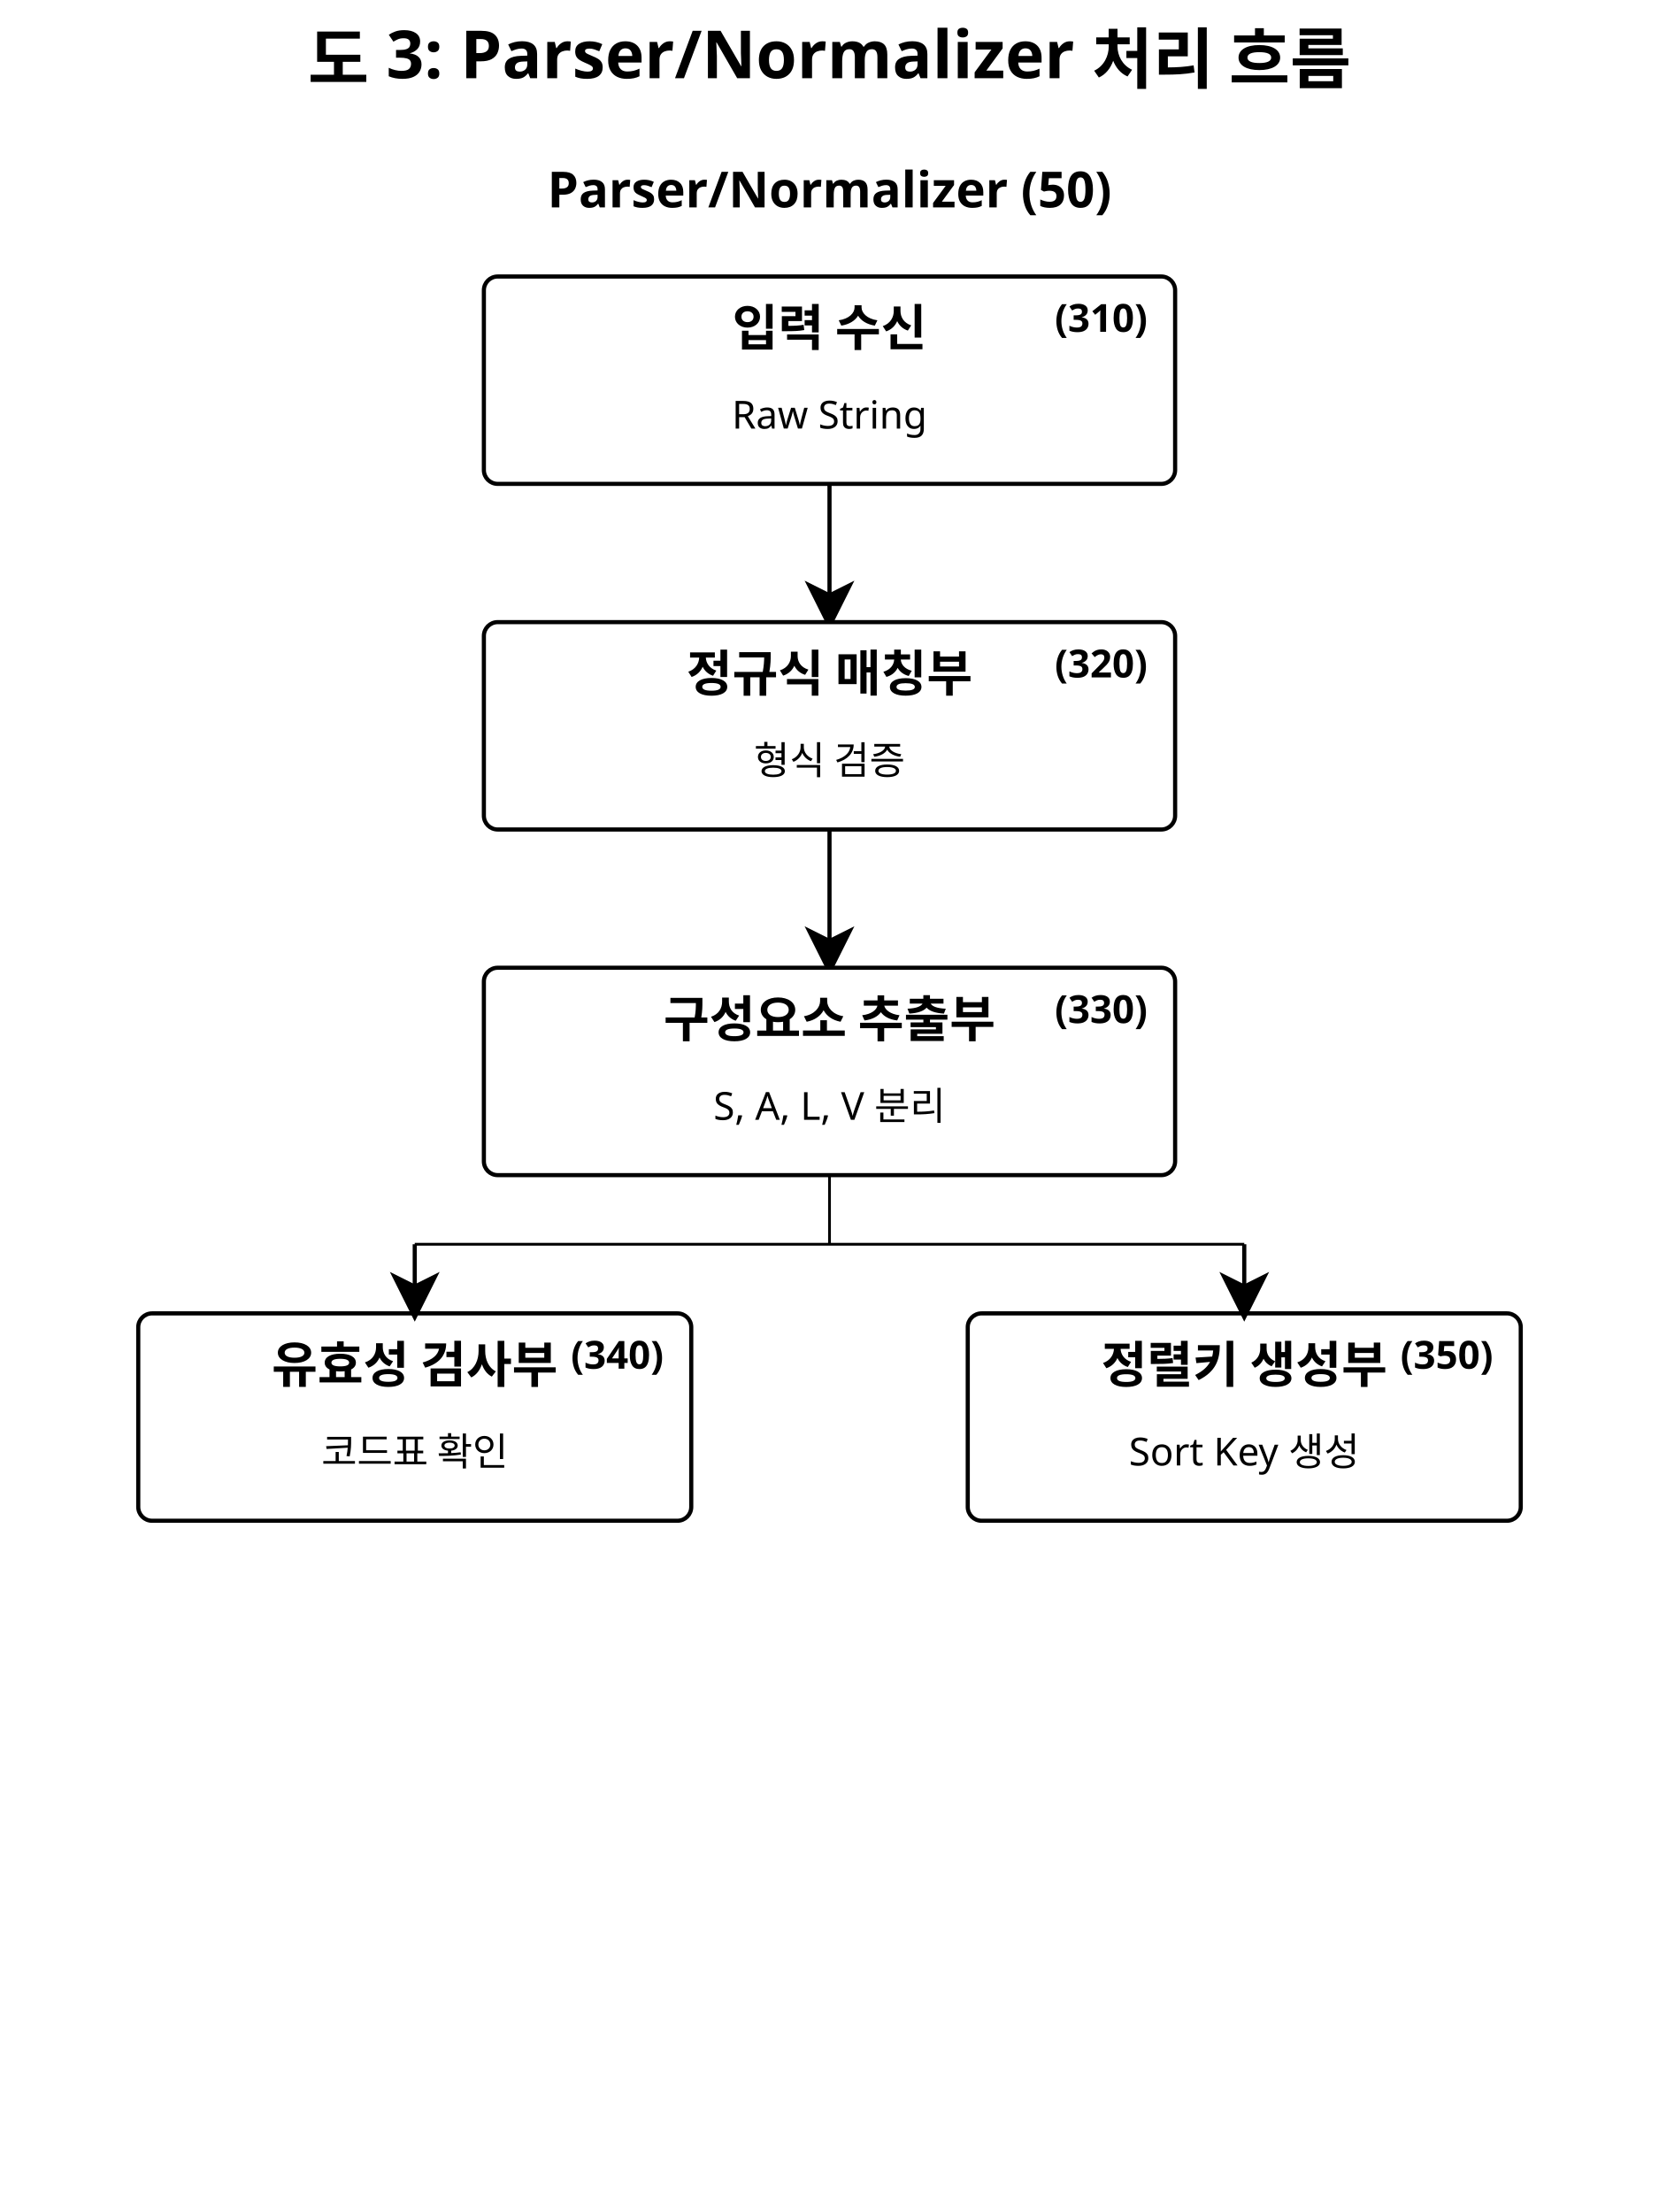
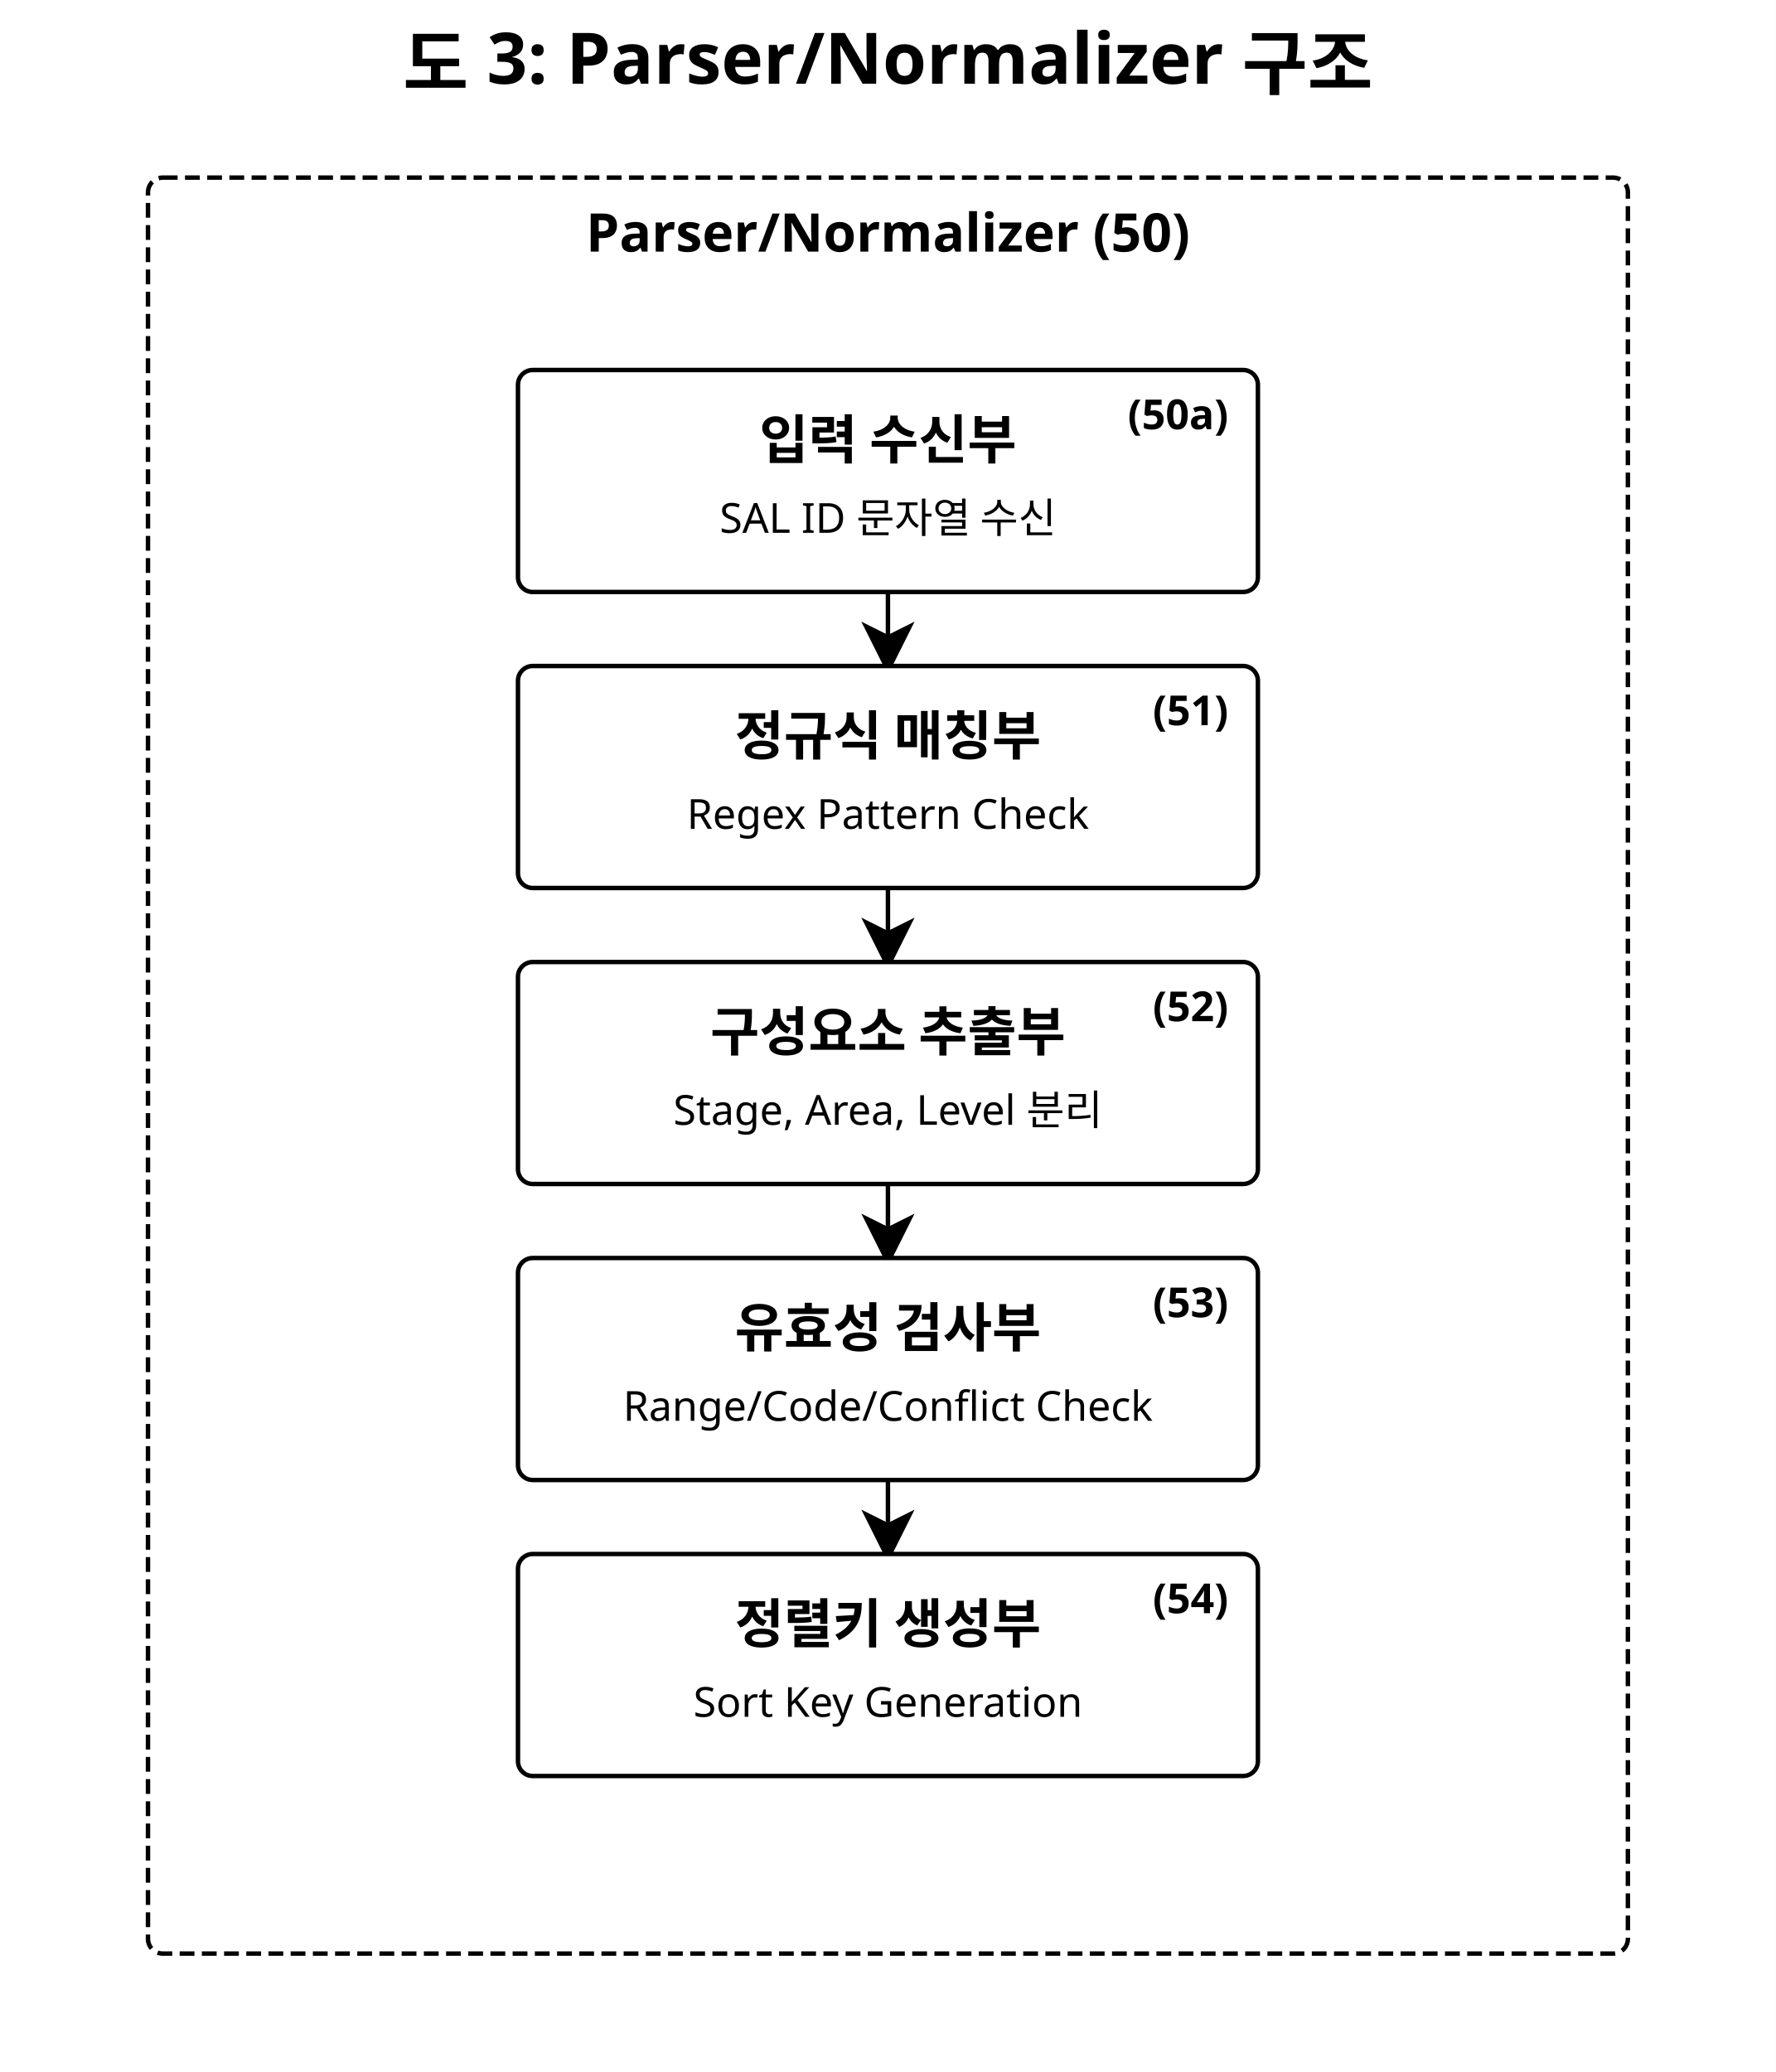
- <svg xmlns="http://www.w3.org/2000/svg" width="1200" height="1600" viewBox="0 0 1200 1600">
+ <svg xmlns="http://www.w3.org/2000/svg" width="1200" height="1400" viewBox="0 0 1200 1400">
  <rect width="100%" height="100%" fill="white" />
  <defs>
    <marker id="arrowhead" markerWidth="12" markerHeight="12" refX="10" refY="6" orient="auto">
      <path d="M0,0 L12,6 L0,12 L3,6 Z" fill="black" />
    </marker>
  </defs>
-   <text x="600" y="60" text-anchor="middle" font-family="Malgun Gothic, AppleGothic, Dotum, sans-serif" font-size="48" font-weight="bold">도 3: Parser/Normalizer 처리 흐름</text>
-   <text x="600.0" y="150" text-anchor="middle" font-family="Malgun Gothic, AppleGothic, Dotum, sans-serif" font-size="36" font-weight="bold">Parser/Normalizer (50)</text>
-   <rect x="350.0" y="200" width="500" height="150" fill="white" stroke="black" stroke-width="3" rx="10" />
-   <text x="600.0" y="250" text-anchor="middle" font-family="Malgun Gothic, AppleGothic, Dotum, sans-serif" font-size="36" font-weight="bold">입력 수신</text>
-   <text x="830.0" y="240" text-anchor="end" font-family="Malgun Gothic, AppleGothic, Dotum, sans-serif" font-size="28" font-weight="bold">(310)</text>
-   <text x="600.0" y="310" text-anchor="middle" font-family="Malgun Gothic, AppleGothic, Dotum, sans-serif" font-size="28" font-weight="normal">Raw String</text>
-   <path d="M 600,350 L 600,450" stroke="black" stroke-width="3" fill="none" marker-end="url(#arrowhead)" />
-   <rect x="350.0" y="450" width="500" height="150" fill="white" stroke="black" stroke-width="3" rx="10" />
-   <text x="600.0" y="500" text-anchor="middle" font-family="Malgun Gothic, AppleGothic, Dotum, sans-serif" font-size="36" font-weight="bold">정규식 매칭부</text>
-   <text x="830.0" y="490" text-anchor="end" font-family="Malgun Gothic, AppleGothic, Dotum, sans-serif" font-size="28" font-weight="bold">(320)</text>
-   <text x="600.0" y="560" text-anchor="middle" font-family="Malgun Gothic, AppleGothic, Dotum, sans-serif" font-size="28" font-weight="normal">형식 검증</text>
-   <path d="M 600,600 L 600,700" stroke="black" stroke-width="3" fill="none" marker-end="url(#arrowhead)" />
-   <rect x="350.0" y="700" width="500" height="150" fill="white" stroke="black" stroke-width="3" rx="10" />
-   <text x="600.0" y="750" text-anchor="middle" font-family="Malgun Gothic, AppleGothic, Dotum, sans-serif" font-size="36" font-weight="bold">구성요소 추출부</text>
-   <text x="830.0" y="740" text-anchor="end" font-family="Malgun Gothic, AppleGothic, Dotum, sans-serif" font-size="28" font-weight="bold">(330)</text>
-   <text x="600.0" y="810" text-anchor="middle" font-family="Malgun Gothic, AppleGothic, Dotum, sans-serif" font-size="28" font-weight="normal">S, A, L, V 분리</text>
-   <path d="M 600,850 L 600,900" stroke="black" stroke-width="2" fill="none" />
-   <path d="M 300,900 L 900,900" stroke="black" stroke-width="2" fill="none" />
-   <rect x="100" y="950" width="400" height="150" fill="white" stroke="black" stroke-width="3" rx="10" />
-   <text x="300.0" y="1000" text-anchor="middle" font-family="Malgun Gothic, AppleGothic, Dotum, sans-serif" font-size="36" font-weight="bold">유효성 검사부</text>
-   <text x="480" y="990" text-anchor="end" font-family="Malgun Gothic, AppleGothic, Dotum, sans-serif" font-size="28" font-weight="bold">(340)</text>
-   <text x="300.0" y="1060" text-anchor="middle" font-family="Malgun Gothic, AppleGothic, Dotum, sans-serif" font-size="28" font-weight="normal">코드표 확인</text>
-   <path d="M 300,900 L 300,950" stroke="black" stroke-width="3" fill="none" marker-end="url(#arrowhead)" />
-   <rect x="700" y="950" width="400" height="150" fill="white" stroke="black" stroke-width="3" rx="10" />
-   <text x="900.0" y="1000" text-anchor="middle" font-family="Malgun Gothic, AppleGothic, Dotum, sans-serif" font-size="36" font-weight="bold">정렬키 생성부</text>
-   <text x="1080" y="990" text-anchor="end" font-family="Malgun Gothic, AppleGothic, Dotum, sans-serif" font-size="28" font-weight="bold">(350)</text>
-   <text x="900.0" y="1060" text-anchor="middle" font-family="Malgun Gothic, AppleGothic, Dotum, sans-serif" font-size="28" font-weight="normal">Sort Key 생성</text>
-   <path d="M 900,900 L 900,950" stroke="black" stroke-width="3" fill="none" marker-end="url(#arrowhead)" />
+   <text x="600" y="60" text-anchor="middle" font-family="Malgun Gothic, AppleGothic, Dotum, sans-serif" font-size="48" font-weight="bold">도 3: Parser/Normalizer 구조</text>
+   <rect x="100" y="120" width="1000" height="1200" fill="white" stroke="black" stroke-width="3" rx="10" stroke-dasharray="10,5" />
+   <text x="600" y="170" text-anchor="middle" font-family="Malgun Gothic, AppleGothic, Dotum, sans-serif" font-size="36" font-weight="bold">Parser/Normalizer (50)</text>
+   <rect x="350" y="250" width="500" height="150" fill="white" stroke="black" stroke-width="3" rx="10" />
+   <text x="600" y="310" text-anchor="middle" font-family="Malgun Gothic, AppleGothic, Dotum, sans-serif" font-size="36" font-weight="bold">입력 수신부</text>
+   <text x="600" y="360" text-anchor="middle" font-family="Malgun Gothic, AppleGothic, Dotum, sans-serif" font-size="28" font-weight="normal">SAL ID 문자열 수신</text>
+   <text x="830" y="290" text-anchor="end" font-family="Malgun Gothic, AppleGothic, Dotum, sans-serif" font-size="28" font-weight="bold">(50a)</text>
+   <path d="M 600,400 L 600,450" stroke="black" stroke-width="3" fill="none" marker-end="url(#arrowhead)" />
+   <rect x="350" y="450" width="500" height="150" fill="white" stroke="black" stroke-width="3" rx="10" />
+   <text x="600" y="510" text-anchor="middle" font-family="Malgun Gothic, AppleGothic, Dotum, sans-serif" font-size="36" font-weight="bold">정규식 매칭부</text>
+   <text x="600" y="560" text-anchor="middle" font-family="Malgun Gothic, AppleGothic, Dotum, sans-serif" font-size="28" font-weight="normal">Regex Pattern Check</text>
+   <text x="830" y="490" text-anchor="end" font-family="Malgun Gothic, AppleGothic, Dotum, sans-serif" font-size="28" font-weight="bold">(51)</text>
+   <path d="M 600,600 L 600,650" stroke="black" stroke-width="3" fill="none" marker-end="url(#arrowhead)" />
+   <rect x="350" y="650" width="500" height="150" fill="white" stroke="black" stroke-width="3" rx="10" />
+   <text x="600" y="710" text-anchor="middle" font-family="Malgun Gothic, AppleGothic, Dotum, sans-serif" font-size="36" font-weight="bold">구성요소 추출부</text>
+   <text x="600" y="760" text-anchor="middle" font-family="Malgun Gothic, AppleGothic, Dotum, sans-serif" font-size="28" font-weight="normal">Stage, Area, Level 분리</text>
+   <text x="830" y="690" text-anchor="end" font-family="Malgun Gothic, AppleGothic, Dotum, sans-serif" font-size="28" font-weight="bold">(52)</text>
+   <path d="M 600,800 L 600,850" stroke="black" stroke-width="3" fill="none" marker-end="url(#arrowhead)" />
+   <rect x="350" y="850" width="500" height="150" fill="white" stroke="black" stroke-width="3" rx="10" />
+   <text x="600" y="910" text-anchor="middle" font-family="Malgun Gothic, AppleGothic, Dotum, sans-serif" font-size="36" font-weight="bold">유효성 검사부</text>
+   <text x="600" y="960" text-anchor="middle" font-family="Malgun Gothic, AppleGothic, Dotum, sans-serif" font-size="28" font-weight="normal">Range/Code/Conflict Check</text>
+   <text x="830" y="890" text-anchor="end" font-family="Malgun Gothic, AppleGothic, Dotum, sans-serif" font-size="28" font-weight="bold">(53)</text>
+   <path d="M 600,1000 L 600,1050" stroke="black" stroke-width="3" fill="none" marker-end="url(#arrowhead)" />
+   <rect x="350" y="1050" width="500" height="150" fill="white" stroke="black" stroke-width="3" rx="10" />
+   <text x="600" y="1110" text-anchor="middle" font-family="Malgun Gothic, AppleGothic, Dotum, sans-serif" font-size="36" font-weight="bold">정렬키 생성부</text>
+   <text x="600" y="1160" text-anchor="middle" font-family="Malgun Gothic, AppleGothic, Dotum, sans-serif" font-size="28" font-weight="normal">Sort Key Generation</text>
+   <text x="830" y="1090" text-anchor="end" font-family="Malgun Gothic, AppleGothic, Dotum, sans-serif" font-size="28" font-weight="bold">(54)</text>
</svg>
